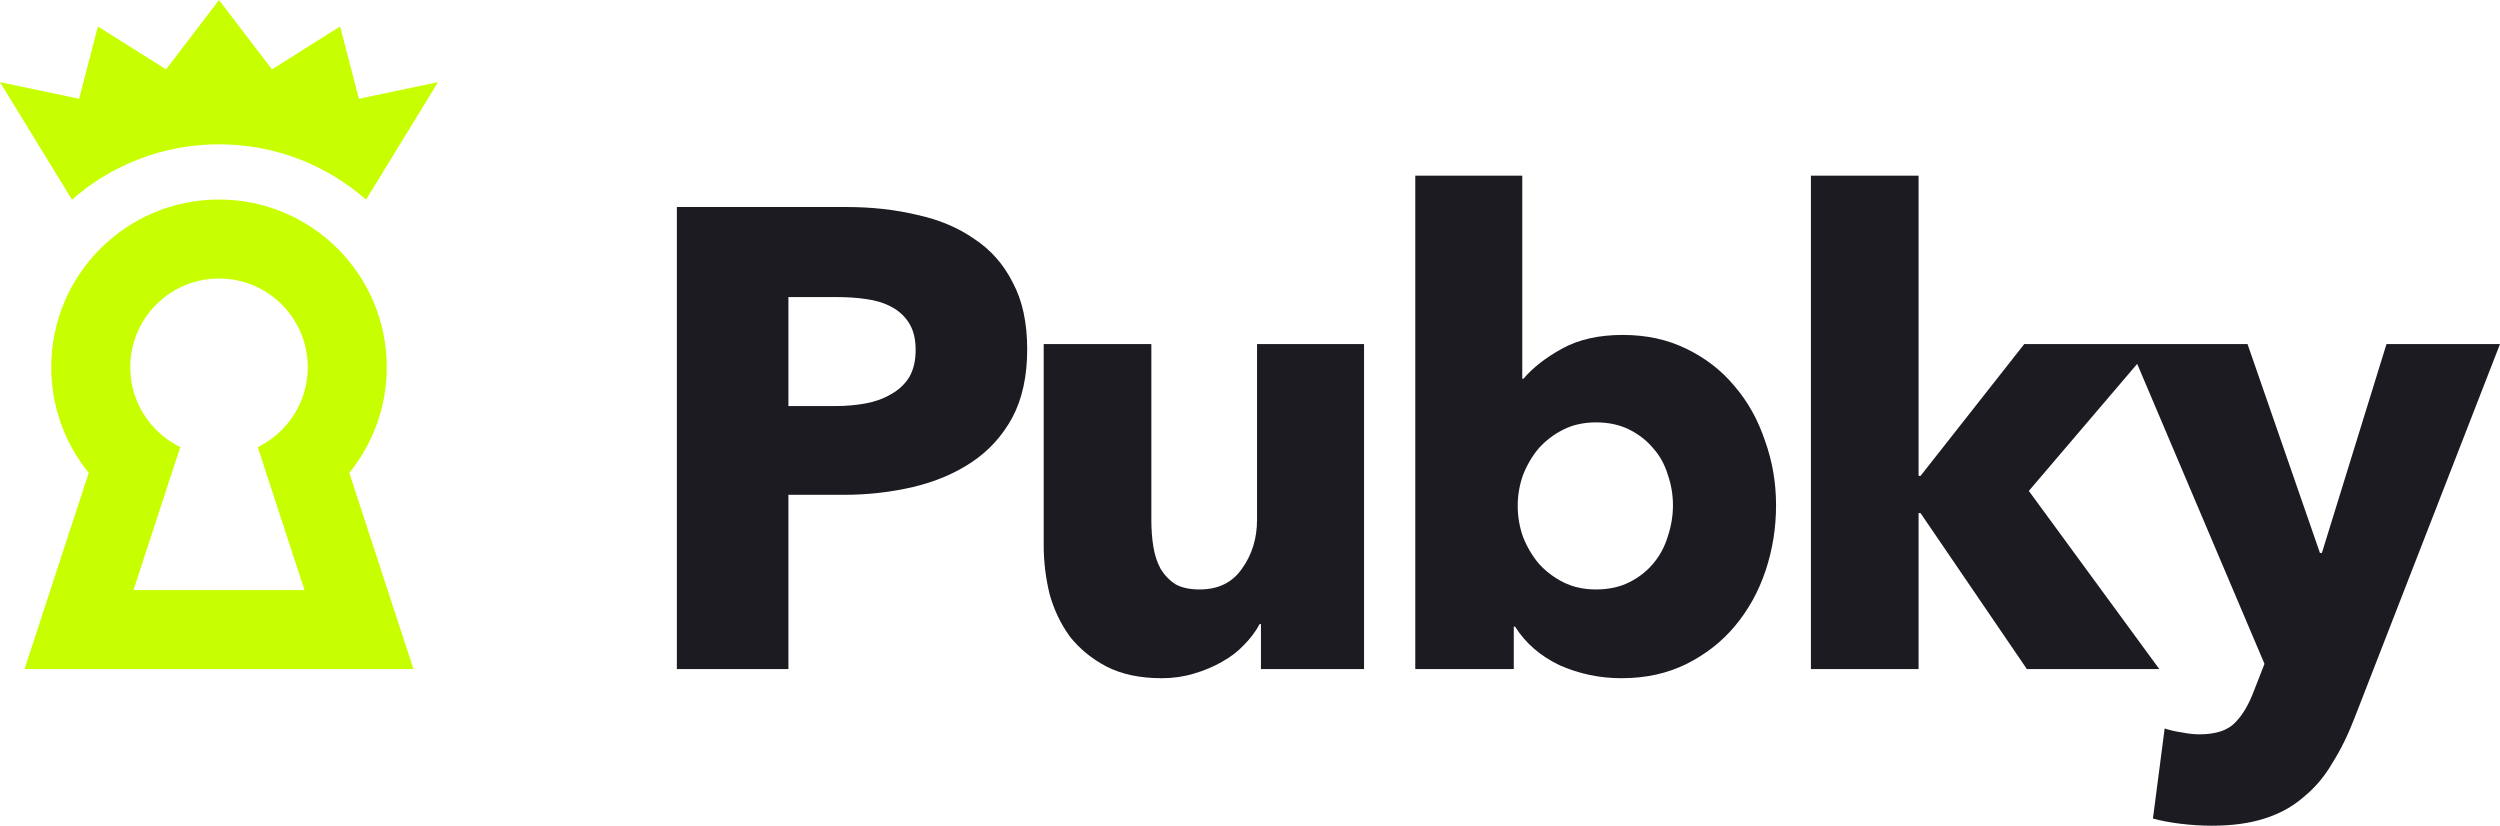
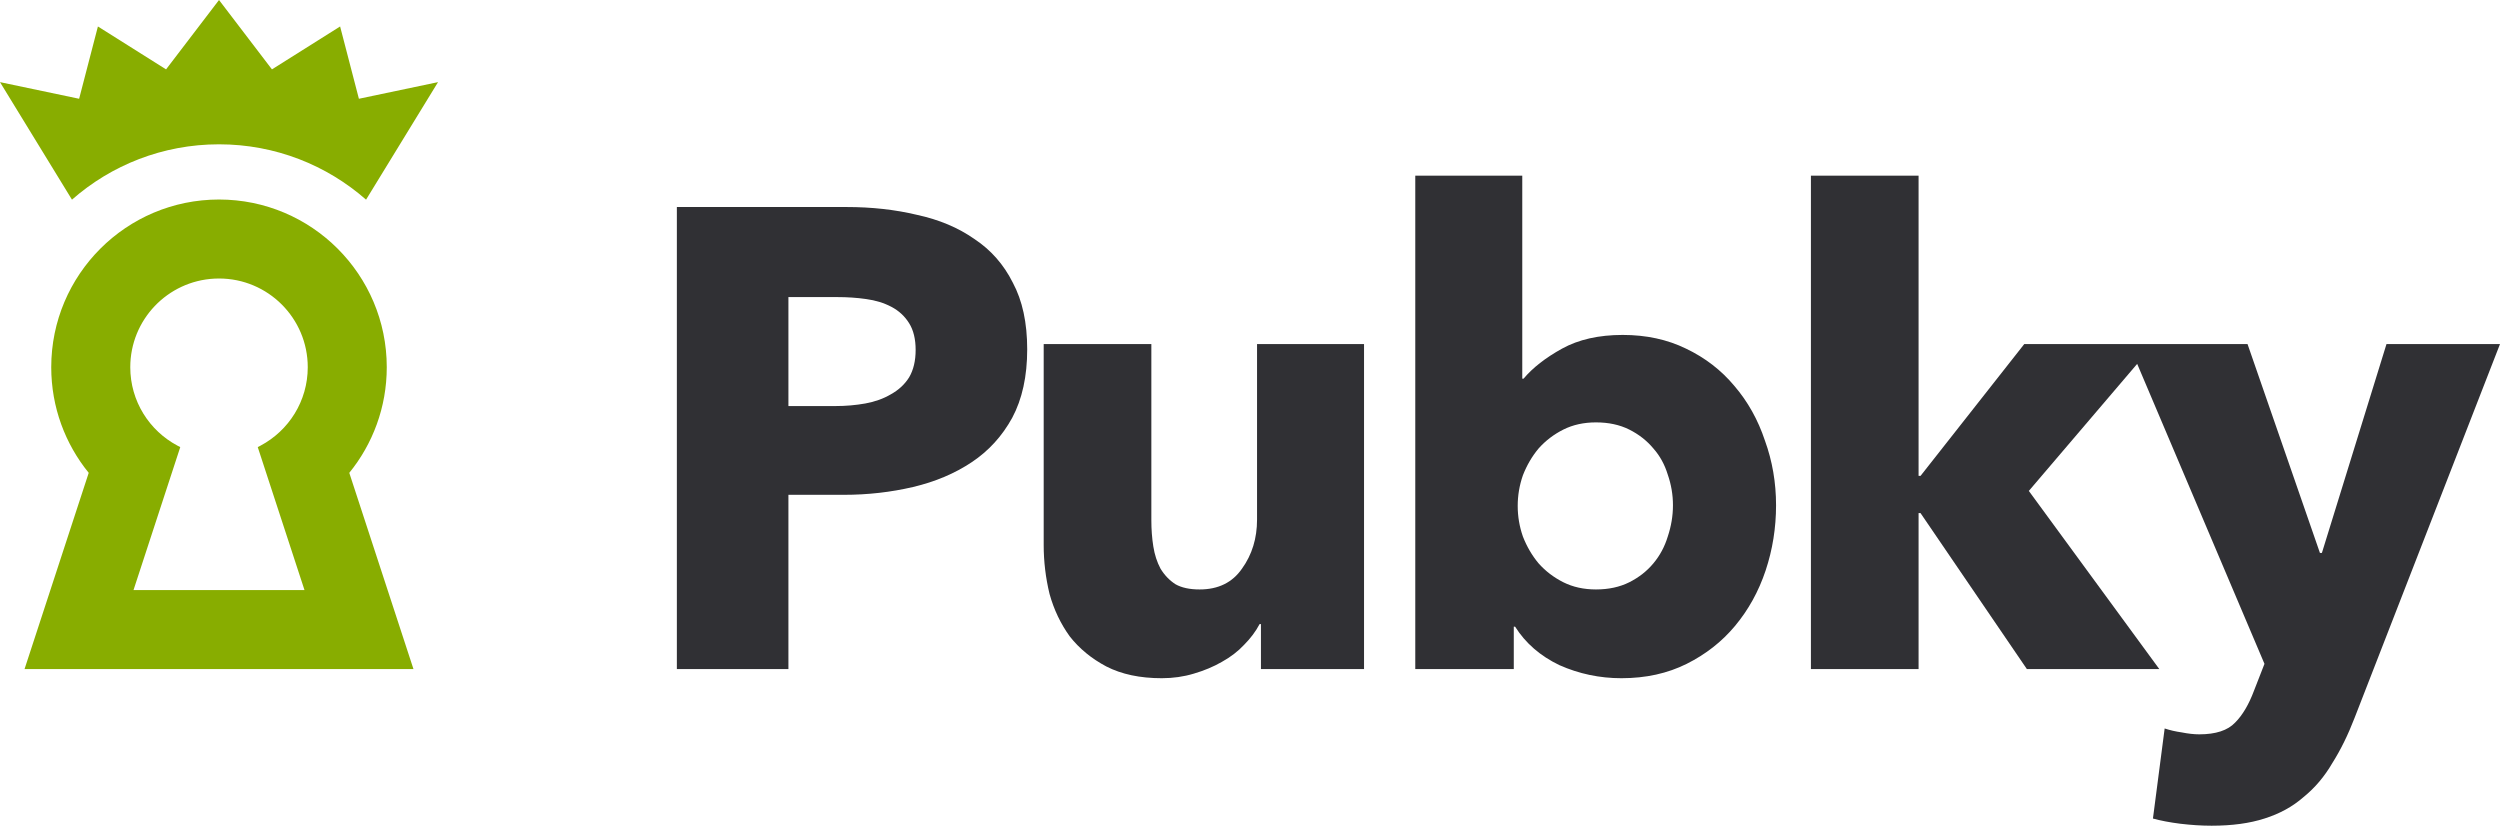
<svg xmlns="http://www.w3.org/2000/svg" width="109" height="36" viewBox="0 0 109 36" fill="none">
-   <path d="M88.372 29.172H94.146L88.457 21.404L93.181 15.865L98.731 28.944L98.276 30.11C98.049 30.718 97.774 31.182 97.451 31.505C97.129 31.846 96.608 32.017 95.887 32.017C95.659 32.017 95.403 31.988 95.119 31.932C94.853 31.894 94.607 31.837 94.379 31.761L93.868 35.688C94.209 35.782 94.607 35.858 95.062 35.915C95.536 35.972 95.991 36.001 96.427 36.001C97.319 36.001 98.087 35.896 98.731 35.688C99.395 35.479 99.964 35.166 100.438 34.749C100.931 34.35 101.348 33.857 101.69 33.269C102.05 32.7 102.372 32.045 102.657 31.306L109 15.001H104.051L101.235 24.107H101.149L97.992 15.001H93.918L93.918 15.001H88.258L83.735 20.749H83.65V7.66H78.956V29.172H83.65V22.371H83.735L88.372 29.172Z" fill="#1C1B22" />
-   <path d="M77.436 22.029C77.436 23.016 77.284 23.964 76.981 24.875C76.677 25.785 76.231 26.592 75.644 27.294C75.075 27.976 74.373 28.527 73.539 28.944C72.704 29.361 71.756 29.57 70.694 29.57C69.746 29.57 68.845 29.38 67.992 29.001C67.158 28.602 66.513 28.043 66.058 27.322H66.001V29.172H61.706V7.66H66.371V16.509H66.428C66.826 16.035 67.385 15.599 68.106 15.2C68.826 14.802 69.708 14.603 70.751 14.603C71.775 14.603 72.695 14.802 73.51 15.2C74.345 15.599 75.046 16.14 75.615 16.822C76.203 17.505 76.649 18.302 76.952 19.213C77.275 20.104 77.436 21.043 77.436 22.029ZM72.941 22.029C72.941 21.574 72.866 21.128 72.714 20.692C72.581 20.256 72.373 19.877 72.088 19.554C71.804 19.213 71.453 18.938 71.036 18.729C70.618 18.52 70.135 18.416 69.585 18.416C69.054 18.416 68.58 18.52 68.163 18.729C67.746 18.938 67.385 19.213 67.082 19.554C66.797 19.895 66.57 20.284 66.399 20.721C66.247 21.157 66.172 21.603 66.172 22.058C66.172 22.513 66.247 22.959 66.399 23.395C66.57 23.832 66.797 24.221 67.082 24.562C67.385 24.903 67.746 25.178 68.163 25.387C68.58 25.596 69.054 25.7 69.585 25.7C70.135 25.7 70.618 25.596 71.036 25.387C71.453 25.178 71.804 24.903 72.088 24.562C72.373 24.221 72.581 23.832 72.714 23.395C72.866 22.94 72.941 22.485 72.941 22.029Z" fill="#1C1B22" />
-   <path d="M54.977 29.172V27.208H54.92C54.75 27.531 54.522 27.834 54.238 28.119C53.972 28.403 53.65 28.65 53.271 28.859C52.91 29.067 52.503 29.238 52.048 29.371C51.611 29.503 51.147 29.57 50.654 29.57C49.706 29.57 48.9 29.399 48.236 29.058C47.591 28.716 47.06 28.28 46.643 27.749C46.245 27.199 45.951 26.582 45.761 25.899C45.591 25.198 45.505 24.486 45.505 23.765V15.001H50.199V22.684C50.199 23.082 50.227 23.462 50.284 23.822C50.341 24.183 50.445 24.505 50.597 24.79C50.768 25.074 50.986 25.302 51.251 25.473C51.517 25.624 51.867 25.7 52.304 25.7C53.119 25.7 53.735 25.397 54.153 24.79C54.589 24.183 54.807 23.471 54.807 22.656V15.001H59.472V29.172H54.977Z" fill="#1C1B22" />
-   <path d="M44.786 15.229C44.786 16.405 44.568 17.401 44.132 18.217C43.695 19.013 43.108 19.658 42.368 20.151C41.628 20.645 40.775 21.005 39.808 21.233C38.841 21.46 37.836 21.574 36.793 21.574H34.375V29.172H29.511V9.026H36.907C38.007 9.026 39.031 9.14 39.979 9.367C40.946 9.576 41.78 9.927 42.482 10.42C43.202 10.895 43.762 11.53 44.16 12.327C44.577 13.104 44.786 14.072 44.786 15.229ZM39.922 15.257C39.922 14.783 39.827 14.394 39.637 14.091C39.448 13.787 39.192 13.55 38.869 13.38C38.547 13.209 38.177 13.095 37.76 13.038C37.362 12.981 36.944 12.953 36.508 12.953H34.375V17.704H36.423C36.878 17.704 37.314 17.666 37.731 17.591C38.149 17.515 38.519 17.382 38.841 17.192C39.182 17.003 39.448 16.756 39.637 16.453C39.827 16.13 39.922 15.732 39.922 15.257Z" fill="#1C1B22" />
-   <path d="M9.549 8.699C13.588 8.699 16.863 11.973 16.863 16.011C16.863 17.758 16.249 19.361 15.229 20.616L18.027 29.171H1.07L3.868 20.616C2.848 19.361 2.234 17.758 2.234 16.011C2.234 11.973 5.509 8.699 9.549 8.699ZM9.35 12.148C7.305 12.252 5.68 13.942 5.68 16.011C5.68 17.491 6.511 18.777 7.734 19.428L7.859 19.495L5.821 25.727H13.276L11.238 19.495L11.363 19.428C12.586 18.777 13.418 17.491 13.418 16.011C13.418 13.875 11.686 12.143 9.549 12.143L9.35 12.148ZM9.551 0.003L9.552 0.004L11.857 3.025L14.829 1.154L15.648 4.306L19.098 3.581L15.96 8.705C14.249 7.203 12.006 6.293 9.552 6.292H9.546C7.091 6.293 4.848 7.203 3.138 8.705L0 3.581L3.45 4.306L4.269 1.154L7.24 3.025L9.549 0L9.551 0.003Z" fill="#C8FF00" />
+   <path d="M88.372 29.172H94.146L88.457 21.404L93.181 15.865L98.731 28.944L98.276 30.11C98.049 30.718 97.774 31.182 97.451 31.505C97.129 31.846 96.608 32.017 95.887 32.017C95.659 32.017 95.403 31.988 95.119 31.932C94.853 31.894 94.607 31.837 94.379 31.761L93.868 35.688C94.209 35.782 94.607 35.858 95.062 35.915C95.536 35.972 95.991 36.001 96.427 36.001C97.319 36.001 98.087 35.896 98.731 35.688C99.395 35.479 99.964 35.166 100.438 34.749C100.931 34.35 101.348 33.857 101.69 33.269C102.05 32.7 102.372 32.045 102.657 31.306L109 15.001H104.051L101.235 24.107H101.149L97.992 15.001H93.918L93.918 15.001H88.258L83.735 20.749H83.65V7.66H78.956V29.172H83.65V22.371H83.735L88.372 29.172Z" fill="#303034" />
+   <path d="M77.436 22.029C77.436 23.016 77.284 23.964 76.981 24.875C76.677 25.785 76.231 26.592 75.644 27.294C75.075 27.976 74.373 28.527 73.539 28.944C72.704 29.361 71.756 29.57 70.694 29.57C69.746 29.57 68.845 29.38 67.992 29.001C67.158 28.602 66.513 28.043 66.058 27.322H66.001V29.172H61.706V7.66H66.371V16.509H66.428C66.826 16.035 67.385 15.599 68.106 15.2C68.826 14.802 69.708 14.603 70.751 14.603C71.775 14.603 72.695 14.802 73.51 15.2C74.345 15.599 75.046 16.14 75.615 16.822C76.203 17.505 76.649 18.302 76.952 19.213C77.275 20.104 77.436 21.043 77.436 22.029ZM72.941 22.029C72.941 21.574 72.866 21.128 72.714 20.692C72.581 20.256 72.373 19.877 72.088 19.554C71.804 19.213 71.453 18.938 71.036 18.729C70.618 18.52 70.135 18.416 69.585 18.416C69.054 18.416 68.58 18.52 68.163 18.729C67.746 18.938 67.385 19.213 67.082 19.554C66.797 19.895 66.57 20.284 66.399 20.721C66.247 21.157 66.172 21.603 66.172 22.058C66.172 22.513 66.247 22.959 66.399 23.395C66.57 23.832 66.797 24.221 67.082 24.562C67.385 24.903 67.746 25.178 68.163 25.387C68.58 25.596 69.054 25.7 69.585 25.7C70.135 25.7 70.618 25.596 71.036 25.387C71.453 25.178 71.804 24.903 72.088 24.562C72.373 24.221 72.581 23.832 72.714 23.395C72.866 22.94 72.941 22.485 72.941 22.029Z" fill="#303034" />
+   <path d="M54.977 29.172V27.208H54.92C54.75 27.531 54.522 27.834 54.238 28.119C53.972 28.403 53.65 28.65 53.271 28.859C52.91 29.067 52.503 29.238 52.048 29.371C51.611 29.503 51.147 29.57 50.654 29.57C49.706 29.57 48.9 29.399 48.236 29.058C47.591 28.716 47.06 28.28 46.643 27.749C46.245 27.199 45.951 26.582 45.761 25.899C45.591 25.198 45.505 24.486 45.505 23.765V15.001H50.199V22.684C50.199 23.082 50.227 23.462 50.284 23.822C50.341 24.183 50.445 24.505 50.597 24.79C50.768 25.074 50.986 25.302 51.251 25.473C51.517 25.624 51.867 25.7 52.304 25.7C53.119 25.7 53.735 25.397 54.153 24.79C54.589 24.183 54.807 23.471 54.807 22.656V15.001H59.472V29.172H54.977Z" fill="#303034" />
+   <path d="M44.786 15.229C44.786 16.405 44.568 17.401 44.132 18.217C43.695 19.013 43.108 19.658 42.368 20.151C41.628 20.645 40.775 21.005 39.808 21.233C38.841 21.46 37.836 21.574 36.793 21.574H34.375V29.172H29.511V9.026H36.907C38.007 9.026 39.031 9.14 39.979 9.367C40.946 9.576 41.78 9.927 42.482 10.42C43.202 10.895 43.762 11.53 44.16 12.327C44.577 13.104 44.786 14.072 44.786 15.229ZM39.922 15.257C39.922 14.783 39.827 14.394 39.637 14.091C39.448 13.787 39.192 13.55 38.869 13.38C38.547 13.209 38.177 13.095 37.76 13.038C37.362 12.981 36.944 12.953 36.508 12.953H34.375V17.704H36.423C36.878 17.704 37.314 17.666 37.731 17.591C38.149 17.515 38.519 17.382 38.841 17.192C39.182 17.003 39.448 16.756 39.637 16.453C39.827 16.13 39.922 15.732 39.922 15.257Z" fill="#303034" />
+   <path d="M9.549 8.699C13.588 8.699 16.863 11.973 16.863 16.011C16.863 17.758 16.249 19.361 15.229 20.616L18.027 29.171H1.07L3.868 20.616C2.848 19.361 2.234 17.758 2.234 16.011C2.234 11.973 5.509 8.699 9.549 8.699ZM9.35 12.148C7.305 12.252 5.68 13.942 5.68 16.011C5.68 17.491 6.511 18.777 7.734 19.428L7.859 19.495L5.821 25.727H13.276L11.238 19.495L11.363 19.428C12.586 18.777 13.418 17.491 13.418 16.011C13.418 13.875 11.686 12.143 9.549 12.143L9.35 12.148ZM9.551 0.003L9.552 0.004L11.857 3.025L14.829 1.154L15.648 4.306L19.098 3.581L15.96 8.705C14.249 7.203 12.006 6.293 9.552 6.292H9.546C7.091 6.293 4.848 7.203 3.138 8.705L0 3.581L3.45 4.306L4.269 1.154L7.24 3.025L9.549 0L9.551 0.003Z" fill="#88AD00" />
</svg>
